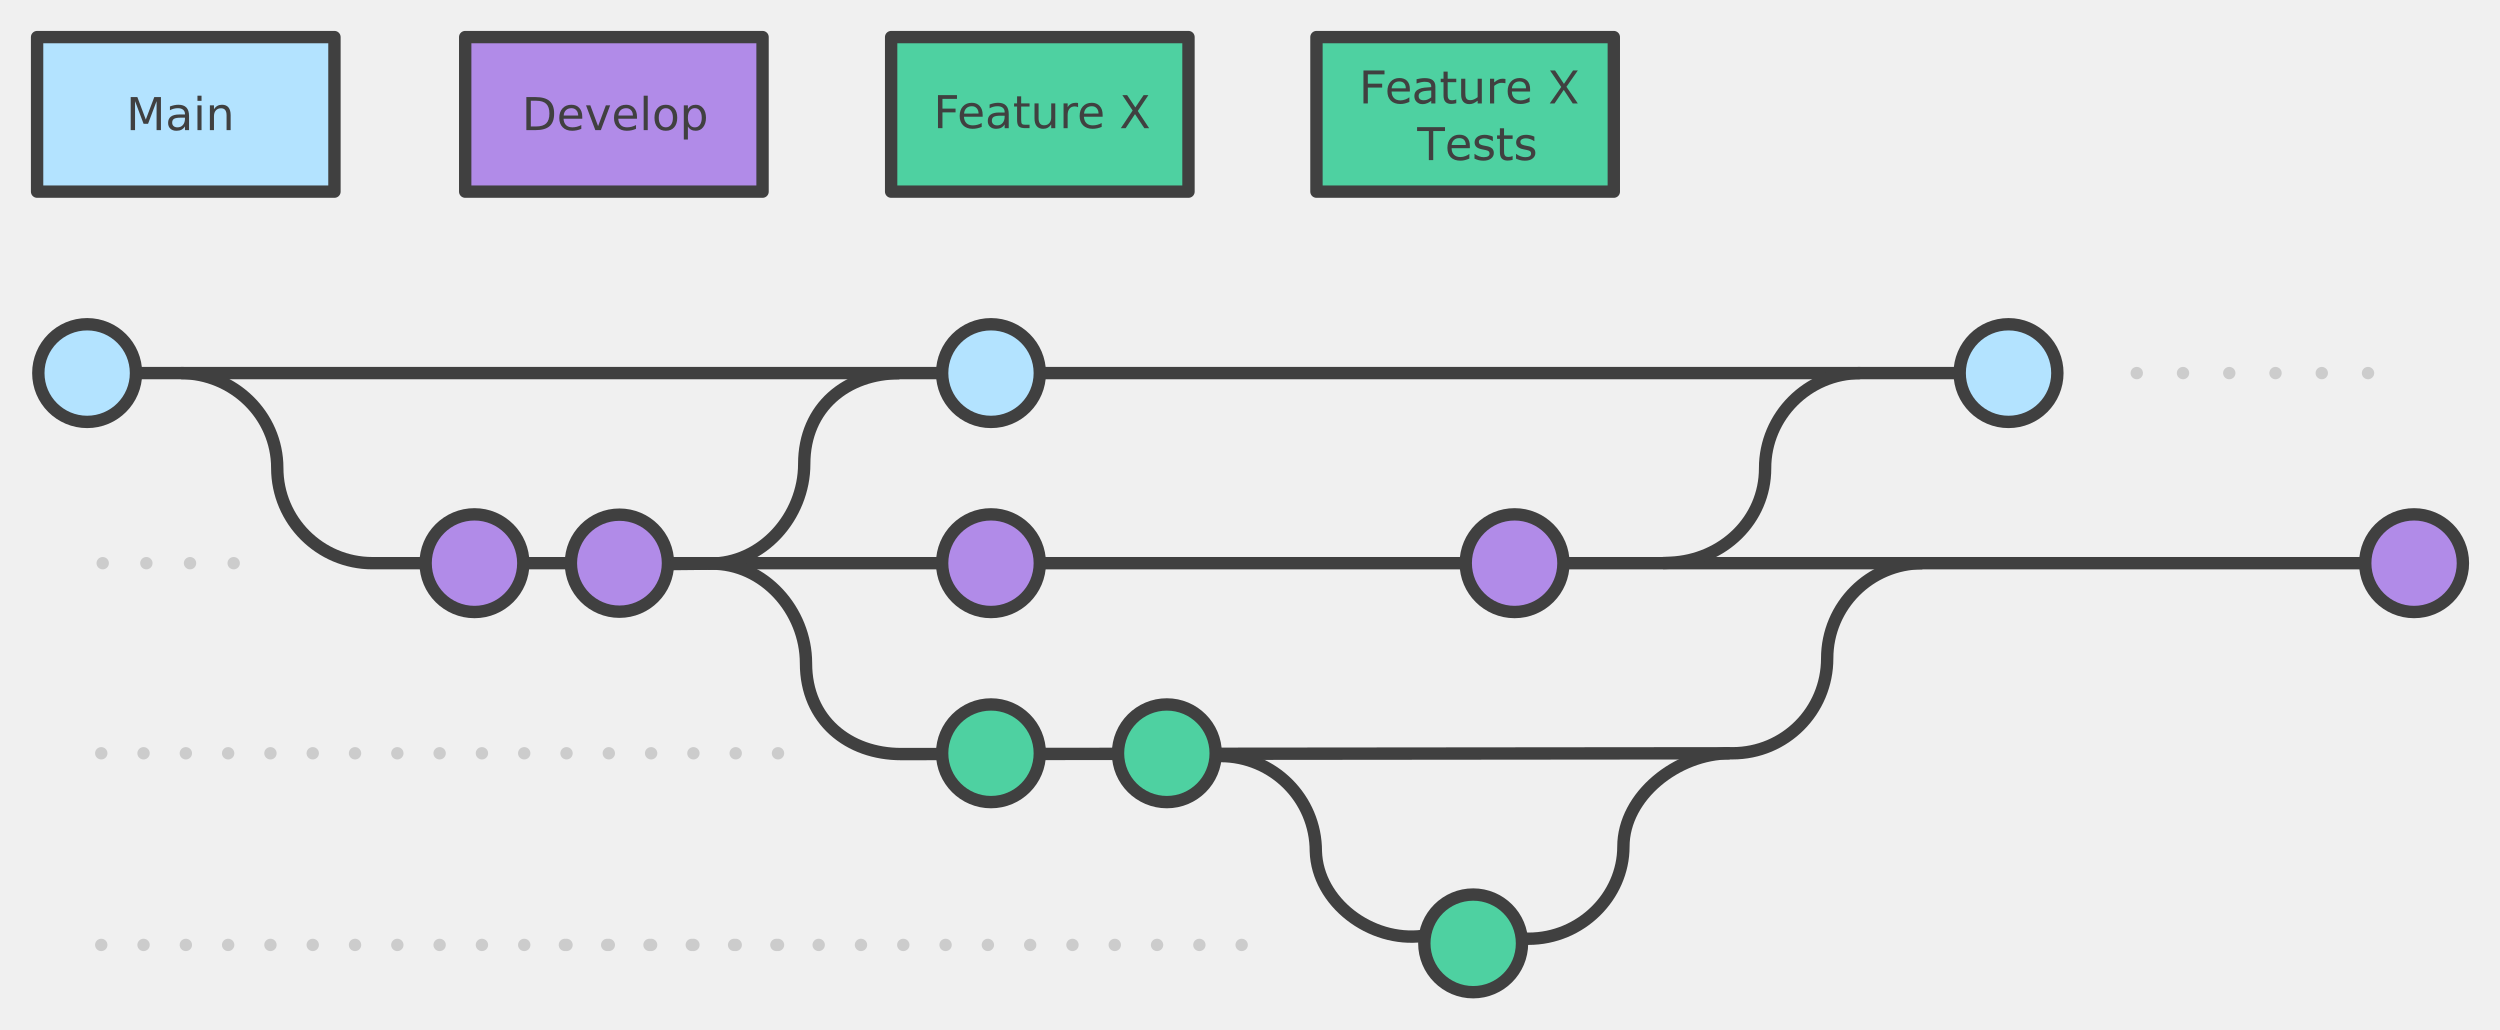
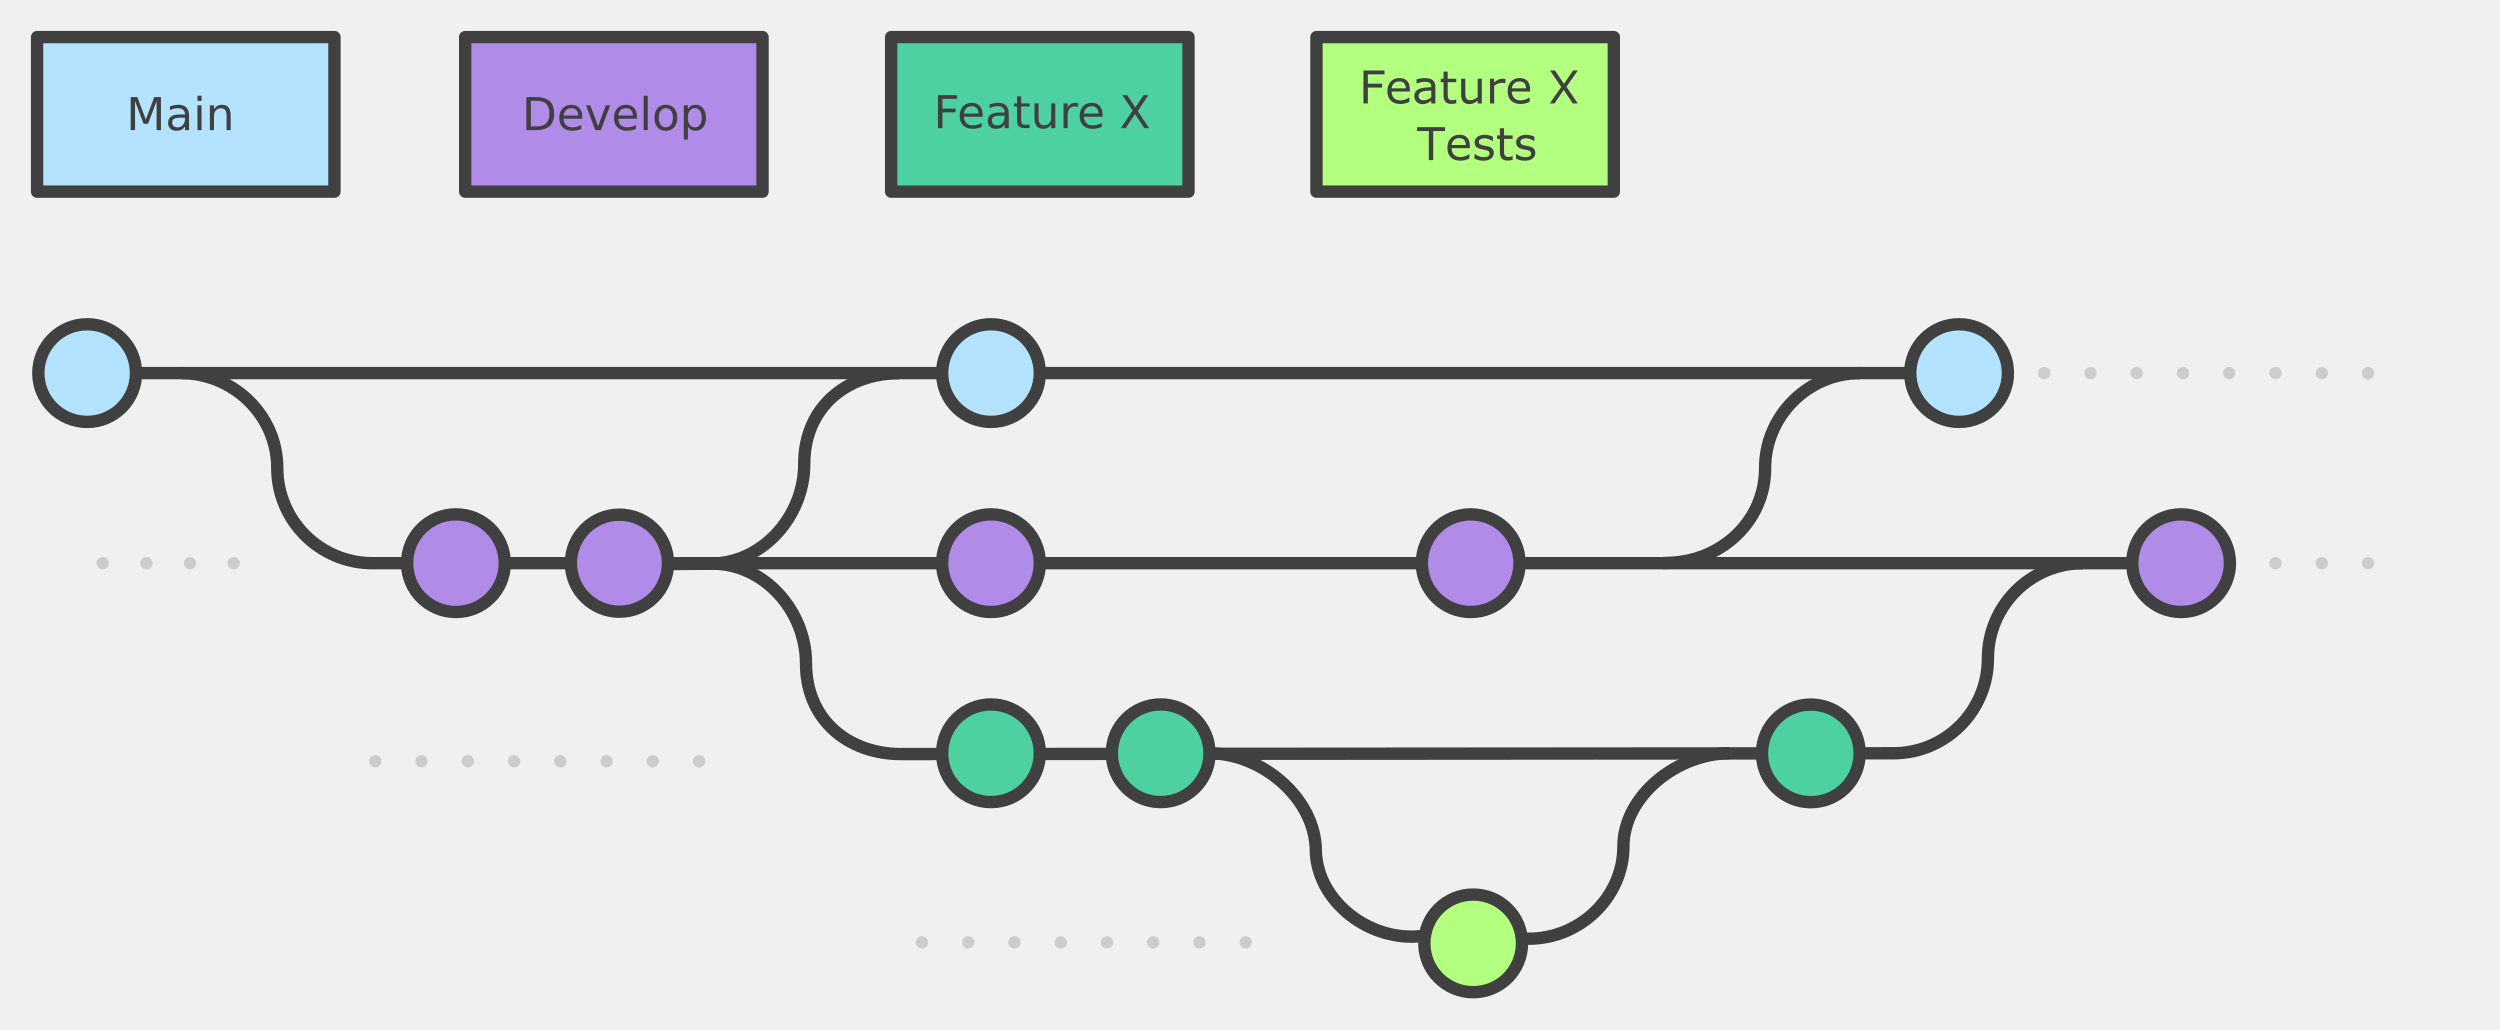
<svg xmlns="http://www.w3.org/2000/svg" viewBox="0 0 808.8 333" id="svg3502" version="1.1" width="808.8" height="333">
  <defs id="defs3610" />
  <style id="style3504">.st0{display:none;} .st1{display:inline;} .st2{fill:#FFFFFF;} .st3{fill:none;stroke:#9882CE;stroke-width:4;stroke-miterlimit:10;} .st4{fill:#FFFFFF;stroke:#404040;stroke-width:4;stroke-linecap:round;stroke-linejoin:round;stroke-miterlimit:10;} .st5{fill:#FFFFFF;stroke:#404040;stroke-width:4;stroke-miterlimit:10;} .st6{fill:#B3E3FF;stroke:#404040;stroke-width:4;stroke-miterlimit:10;} .st7{fill:#B18BE8;stroke:#404040;stroke-width:4;stroke-miterlimit:10;} .st8{fill:#FFFFFF;stroke:#404040;stroke-width:6;stroke-miterlimit:10;} .st9{fill:#B3E3FF;stroke:#404040;stroke-width:6;stroke-miterlimit:10;} .st10{fill:#404040;} .st11{fill:none;stroke:#404040;stroke-width:4;stroke-linecap:round;stroke-linejoin:round;stroke-miterlimit:10;} .st12{fill:#B18BE8;stroke:#404040;stroke-width:4;stroke-linecap:round;stroke-linejoin:round;stroke-miterlimit:10;} .st13{fill:#444444;} .st14{fill:none;stroke:#404040;stroke-width:4;stroke-miterlimit:10;} .st15{fill:#4ED1A1;stroke:#404040;stroke-width:4;stroke-miterlimit:10;} .st16{fill:none;stroke:#CCCCCC;stroke-width:7;stroke-linecap:round;stroke-linejoin:round;stroke-miterlimit:10;} .st17{fill:#FFFFFF;stroke:#CCCCCC;stroke-width:7;stroke-linecap:round;stroke-linejoin:round;stroke-miterlimit:10;} .st18{fill:none;stroke:#404040;stroke-width:7;stroke-miterlimit:10;} .st19{fill:#B3E3FF;stroke:#404040;stroke-width:7;stroke-miterlimit:10;} .st20{fill:none;stroke:#CCCCCC;stroke-width:8;stroke-linecap:round;stroke-miterlimit:10;} .st21{fill:none;stroke:#404040;stroke-width:8;stroke-linecap:round;stroke-miterlimit:10;} .st22{fill:#FFFFFF;stroke:#404040;stroke-width:4;stroke-linejoin:round;stroke-miterlimit:10;} .st23{fill:#B3E3FF;stroke:#404040;stroke-width:4;stroke-linejoin:round;stroke-miterlimit:10;} .st24{fill:none;stroke:#CCCCCC;stroke-linecap:round;stroke-linejoin:round;stroke-miterlimit:10;} .st25{fill:#999999;} .st26{fill:#4ED1A1;stroke:#404040;stroke-width:4;stroke-linecap:round;stroke-linejoin:round;stroke-miterlimit:10;} .st27{fill:#4CD3D6;stroke:#404040;stroke-width:4;stroke-linejoin:round;stroke-miterlimit:10;} .st28{fill:none;stroke:#59AFE1;stroke-width:4;stroke-miterlimit:10;} .st29{fill:#59AFE1;stroke:#404040;stroke-width:4;stroke-linejoin:round;stroke-miterlimit:10;} .st30{fill:none;stroke:#404040;stroke-width:8;stroke-linecap:round;stroke-linejoin:round;stroke-miterlimit:10;stroke-dasharray:0,30;} .st31{fill:#FFFFFF;stroke:#59AFE1;stroke-width:4;stroke-miterlimit:10;} .st32{fill:#FC8363;stroke:#404040;stroke-width:4;stroke-linecap:round;stroke-linejoin:round;stroke-miterlimit:10;} .st33{fill:#CCCCCC;stroke:#404040;stroke-width:4;stroke-miterlimit:10;} .st34{fill:#FFFFFF;stroke:#6693ED;stroke-width:4;stroke-miterlimit:10;} .st35{fill:none;stroke:#A97CDD;stroke-width:4;stroke-linecap:round;stroke-linejoin:round;stroke-miterlimit:10;} .st36{fill:none;stroke:#B3E3FF;stroke-width:4;stroke-linecap:round;stroke-linejoin:round;stroke-miterlimit:10;} .st37{fill:none;stroke:#4ED1A1;stroke-width:4;stroke-linecap:round;stroke-miterlimit:10;} .st38{fill:none;stroke:#4ED1A1;stroke-width:4;stroke-linecap:round;stroke-linejoin:round;stroke-miterlimit:10;} .st39{fill:#E24B88;stroke:#404040;stroke-width:4;stroke-linecap:round;stroke-linejoin:round;stroke-miterlimit:10;} .st40{fill:none;stroke:#DEEFF8;stroke-width:4;stroke-miterlimit:10;} .st41{fill:none;stroke:#CCCCCC;stroke-width:4;stroke-linecap:round;stroke-linejoin:round;} .st42{fill:none;stroke:#CCCCCC;stroke-width:4;stroke-linecap:round;stroke-linejoin:round;stroke-dasharray:0,14.305;} .st43{fill:none;stroke:#CCCCCC;stroke-width:4;stroke-linecap:round;stroke-linejoin:round;stroke-dasharray:0,14.169;} .st44{fill:none;stroke:#CCCCCC;stroke-width:4;stroke-linecap:round;stroke-linejoin:round;stroke-dasharray:0,13.979;} .st45{fill:none;stroke:#CCCCCC;stroke-width:4;stroke-linecap:round;stroke-linejoin:round;stroke-dasharray:0,14.788;} .st46{fill:none;stroke:#CCCCCC;stroke-width:4;stroke-linecap:round;stroke-linejoin:round;stroke-dasharray:0,14.963;} .st47{fill:#B3E3FF;stroke:#404040;stroke-width:4;stroke-linecap:round;stroke-linejoin:round;stroke-miterlimit:10;} .st48{fill:none;stroke:#CCCCCC;stroke-width:4;stroke-linecap:round;stroke-linejoin:round;stroke-dasharray:0,12.543;} .st49{fill:none;stroke:#CCCCCC;stroke-width:4;stroke-linecap:round;stroke-linejoin:round;stroke-dasharray:0,13.684;} .st50{fill:none;stroke:#CCCCCC;stroke-width:4;stroke-linecap:round;stroke-linejoin:round;stroke-dasharray:0,13.772;} .st51{fill:none;stroke:#CCCCCC;stroke-width:4;stroke-linecap:round;stroke-linejoin:round;stroke-dasharray:0,13.649;} .st52{fill:none;stroke:#CCCCCC;stroke-width:4;stroke-linecap:round;stroke-linejoin:round;stroke-dasharray:0,13.907;} .st53{fill:#4CD3D6;stroke:#404040;stroke-width:4;stroke-linecap:round;stroke-linejoin:round;stroke-miterlimit:10;} .st54{fill:none;stroke:#CCCCCC;stroke-width:4;stroke-linecap:round;stroke-linejoin:round;stroke-dasharray:0,14.986;} .st55{fill:none;stroke:#CCCCCC;stroke-width:4;stroke-linecap:round;stroke-linejoin:round;stroke-dasharray:0,14.012;} .st56{fill:none;stroke:#CCCCCC;stroke-width:4;stroke-linecap:round;stroke-linejoin:round;stroke-dasharray:0,14.124;} .st57{fill:none;} .st58{fill:#FFFFFF;stroke:#404040;stroke-width:7;stroke-linecap:round;stroke-linejoin:round;stroke-miterlimit:10;} .st59{fill:#59AFE1;stroke:#404040;stroke-width:7;stroke-linejoin:round;stroke-miterlimit:10;} .st60{fill:#E24B88;stroke:#404040;stroke-width:7;stroke-linecap:round;stroke-linejoin:round;stroke-miterlimit:10;} .st61{fill:none;stroke:#404040;stroke-width:7;stroke-linecap:round;stroke-linejoin:round;stroke-miterlimit:10;} .st62{fill:none;stroke:#CCCCCC;stroke-width:4;stroke-linecap:round;stroke-linejoin:round;stroke-miterlimit:10;} .st63{fill:#FFFFFF;stroke:#CCCCCC;stroke-width:4;stroke-linecap:round;stroke-linejoin:round;stroke-miterlimit:10;} .st64{fill:#F5F5F5;} .st65{fill:#3873AE;} .st66{fill:#75706C;} .st67{fill:none;stroke:#B3E3FF;stroke-width:4;stroke-miterlimit:10;} .st68{fill:#6F6F6F;} .st69{fill:none;stroke:#6F6F6F;stroke-width:2;stroke-miterlimit:10;} .st70{fill:none;stroke:#6F6F6F;stroke-width:3;stroke-miterlimit:10;}</style>
  <path class="st12" d="m 150.5,12 h 96.2 v 50 h -96.2 z" id="path3508" style="fill:#b18be8;stroke:#404040;stroke-width:4;stroke-linecap:round;stroke-linejoin:round;stroke-miterlimit:10" />
  <path class="st47" d="m 12,12 h 96.2 V 62 H 12 Z" id="path3512" style="fill:#b3e3ff;stroke:#404040;stroke-width:4;stroke-linecap:round;stroke-linejoin:round;stroke-miterlimit:10" />
  <path class="st26" d="m 288.3,12 h 96.2 v 50 h -96.2 z" id="path3516" style="fill:#4ed1a1;stroke:#404040;stroke-width:4;stroke-linecap:round;stroke-linejoin:round;stroke-miterlimit:10" />
-   <path class="st26" d="m 425.9,12 h 96.2 v 50 h -96.2 z" id="path3520" style="fill:#4ed1a1;stroke:#404040;stroke-width:4;stroke-linecap:round;stroke-linejoin:round;stroke-miterlimit:10" />
-   <circle class="st15" cx="476.6" cy="305.2" r="15.8" id="circle3528" style="fill:#4ed1a1;stroke:#404040;stroke-width:4;stroke-miterlimit:10" />
-   <path class="st14" d="M 781,182.2 H 216.2" id="path3534" style="fill:none;stroke:#404040;stroke-width:4;stroke-miterlimit:10" />
-   <circle class="st7" cx="490" cy="182.2" r="15.8" id="circle3536" style="fill:#b18be8;stroke:#404040;stroke-width:4;stroke-miterlimit:10" />
+   <path class="st26" d="m 425.9,12 h 96.2 v 50 h -96.2 z" id="path3520" style="fill:#b3ff80;stroke:#404040;stroke-width:4;stroke-linecap:round;stroke-linejoin:round;stroke-miterlimit:10" />
+   <circle class="st15" cx="476.6" cy="305.2" r="15.8" id="circle3528" style="fill:#b3ff80;stroke:#404040;stroke-width:4;stroke-miterlimit:10" />
+   <path class="st14" d="M 703.8,182.2 H 216.2" id="path3534" style="fill:none;stroke:#404040;stroke-width:4;stroke-miterlimit:10" />
+   <circle class="st7" cx="475.8" cy="182.2" r="15.8" id="circle3536" style="fill:#b18be8;stroke:#404040;stroke-width:4;stroke-miterlimit:10" />
  <circle class="st7" cx="320.6" cy="182.2" r="15.8" id="circle3538" style="fill:#b18be8;stroke:#404040;stroke-width:4;stroke-miterlimit:10" />
-   <circle class="st7" cx="781" cy="182.2" r="15.8" id="circle3540" style="fill:#b18be8;stroke:#404040;stroke-width:4;stroke-miterlimit:10" />
+   <circle class="st7" cx="705.628" cy="182.2" r="15.8" id="circle3540" style="fill:#b18be8;stroke:#404040;stroke-width:4;stroke-miterlimit:10" />
  <path class="st56" d="m 75.6,182.2 h -49.5" id="path3550" style="fill:none;stroke:#cccccc;stroke-width:4;stroke-linecap:round;stroke-linejoin:round;stroke-dasharray:0, 14.124" />
-   <path class="st46" d="M 766.1,120.7 H 683.8" id="path3554" style="fill:none;stroke:#cccccc;stroke-width:4;stroke-linecap:round;stroke-linejoin:round;stroke-dasharray:0, 14.963" />
+   <path class="st46" d="M 766.1,120.7 H 658.366" id="path3554" style="fill:none;stroke:#cccccc;stroke-width:4;stroke-linecap:round;stroke-linejoin:round;stroke-dasharray:0, 14.963" />
+   <path class="st46" d="M 766.1,182.2 H 729.523" id="path3554-7" style="fill:none;stroke:#cccccc;stroke-width:4;stroke-linecap:round;stroke-linejoin:round;stroke-dasharray:0, 14.963" />
  <path class="st14" d="M 649.8,120.7 H 44" id="path3560" style="fill:none;stroke:#404040;stroke-width:4;stroke-miterlimit:10" />
  <circle class="st6" cx="28.2" cy="120.7" r="15.8" id="circle3562" style="fill:#b3e3ff;stroke:#404040;stroke-width:4;stroke-miterlimit:10" />
  <circle class="st6" cx="320.6" cy="120.7" r="15.8" id="circle3564" style="fill:#b3e3ff;stroke:#404040;stroke-width:4;stroke-miterlimit:10" />
-   <circle class="st6" cx="649.8" cy="120.7" r="15.8" id="circle3566" style="fill:#b3e3ff;stroke:#404040;stroke-width:4;stroke-miterlimit:10" />
-   <path class="st49" d="M 251.7,243.7 H 25.9" id="path3586" style="fill:none;stroke:#cccccc;stroke-width:4;stroke-linecap:round;stroke-linejoin:round;stroke-dasharray:0, 13.684" />
+   <circle class="st6" cx="633.8" cy="120.7" r="15.8" id="circle3566" style="fill:#b3e3ff;stroke:#404040;stroke-width:4;stroke-miterlimit:10" />
  <path class="st14" d="m 216.2,182.2 h -95.7 c -17,0 -30.8,-13.8 -30.8,-30.8 0,-17 -14.182,-30.7 -31.182,-30.7" id="path3600" style="fill:none;stroke:#404040;stroke-width:4;stroke-miterlimit:10" />
  <circle class="st7" cx="200.4" cy="182.2" r="15.7" id="circle3602" style="fill:#b18be8;stroke:#404040;stroke-width:4;stroke-miterlimit:10" />
-   <circle class="st7" cx="153.5" cy="182.2" r="15.8" id="circle3604" style="fill:#b18be8;stroke:#404040;stroke-width:4;stroke-miterlimit:10" />
+   <circle class="st7" cx="147.5" cy="182.2" r="15.8" id="circle3604" style="fill:#b18be8;stroke:#404040;stroke-width:4;stroke-miterlimit:10" />
  <path class="st14" d="m 216.2,182.2 13.369,0.137 c 16.999,0.175 30.616,-15.229 30.616,-32.229 0,-18.445 13.831,-29.37 30.787,-29.37" id="path3548-3" style="fill:none;stroke:#404040;stroke-width:4;stroke-miterlimit:10" />
  <path class="st14" d="m 537.989,182.169 2.384,-0.101 c 16.985,-0.721 30.7,-13.8 30.673,-30.592 -0.027,-16.792 13.773,-30.775 30.773,-30.775" id="path3548-3-7" style="fill:none;stroke:#404040;stroke-width:4;stroke-miterlimit:10" />
  <g aria-label="Main" style="font-style:normal;font-variant:normal;font-weight:normal;font-stretch:normal;font-size:14.667px;line-height:1.25;font-family:sans-serif;-inkscape-font-specification:'sans-serif, Normal';font-variant-ligatures:normal;font-variant-caps:normal;font-variant-numeric:normal;fill:#404040;fill-opacity:1;stroke:none" id="text4045" transform="translate(-14,-12)">
    <path d="m 56.284,43.409 h 2.156 l 2.729,7.276 2.743,-7.276 h 2.156 v 10.692 h -1.411 v -9.389 l -2.757,7.333 h -1.454 l -2.757,-7.333 v 9.389 h -1.404 z" style="font-style:normal;font-variant:normal;font-weight:normal;font-stretch:normal;font-size:14.667px;font-family:sans-serif;-inkscape-font-specification:'sans-serif, Normal';font-variant-ligatures:normal;font-variant-caps:normal;font-variant-numeric:normal;fill:#404040;fill-opacity:1" id="path1831" />
    <path d="m 72.533,50.069 q -1.597,0 -2.213,0.365 -0.616,0.365 -0.616,1.246 0,0.702 0.458,1.117 0.465,0.408 1.26,0.408 1.096,0 1.755,-0.773 0.666,-0.781 0.666,-2.07 v -0.294 z m 2.628,-0.544 v 4.576 h -1.318 v -1.217 q -0.451,0.73 -1.124,1.081 -0.673,0.344 -1.647,0.344 -1.232,0 -1.962,-0.688 -0.723,-0.695 -0.723,-1.855 0,-1.354 0.902,-2.041 0.91,-0.688 2.707,-0.688 h 1.848 v -0.129 q 0,-0.91 -0.602,-1.404 -0.594,-0.501 -1.676,-0.501 -0.688,0 -1.339,0.165 -0.652,0.165 -1.253,0.494 v -1.217 q 0.723,-0.279 1.404,-0.415 0.68,-0.143 1.325,-0.143 1.74,0 2.6,0.902 0.859,0.902 0.859,2.736 z" style="font-style:normal;font-variant:normal;font-weight:normal;font-stretch:normal;font-size:14.667px;font-family:sans-serif;-inkscape-font-specification:'sans-serif, Normal';font-variant-ligatures:normal;font-variant-caps:normal;font-variant-numeric:normal;fill:#404040;fill-opacity:1" id="path1833" />
    <path d="m 77.883,46.08 h 1.318 v 8.021 h -1.318 z m 0,-3.122 h 1.318 v 1.669 h -1.318 z" style="font-style:normal;font-variant:normal;font-weight:normal;font-stretch:normal;font-size:14.667px;font-family:sans-serif;-inkscape-font-specification:'sans-serif, Normal';font-variant-ligatures:normal;font-variant-caps:normal;font-variant-numeric:normal;fill:#404040;fill-opacity:1" id="path1835" />
    <path d="m 88.618,49.26 v 4.841 H 87.3 V 49.303 q 0,-1.139 -0.444,-1.704 -0.444,-0.566 -1.332,-0.566 -1.067,0 -1.683,0.68 -0.616,0.68 -0.616,1.855 v 4.533 h -1.325 v -8.021 h 1.325 v 1.246 q 0.473,-0.723 1.11,-1.081 0.645,-0.358 1.482,-0.358 1.382,0 2.091,0.859 0.709,0.852 0.709,2.514 z" style="font-style:normal;font-variant:normal;font-weight:normal;font-stretch:normal;font-size:14.667px;font-family:sans-serif;-inkscape-font-specification:'sans-serif, Normal';font-variant-ligatures:normal;font-variant-caps:normal;font-variant-numeric:normal;fill:#404040;fill-opacity:1" id="path1837" />
  </g>
  <g aria-label="Feature X" style="font-style:normal;font-variant:normal;font-weight:normal;font-stretch:normal;font-size:14.667px;line-height:1.25;font-family:sans-serif;-inkscape-font-specification:'sans-serif, Normal';font-variant-ligatures:normal;font-variant-caps:normal;font-variant-numeric:normal;fill:#404040;fill-opacity:1;stroke:none" id="text13262" transform="translate(-14,-12)">
    <path d="m 317.455,42.773 h 6.145 v 1.217 h -4.698 v 3.151 h 4.24 v 1.217 h -4.24 v 5.106 h -1.447 z" id="path1814" />
    <path d="m 331.907,49.125 v 0.645 h -6.059 q 0.086,1.361 0.816,2.077 0.738,0.709 2.048,0.709 0.759,0 1.468,-0.186 0.716,-0.186 1.418,-0.559 v 1.246 q -0.709,0.301 -1.454,0.458 -0.745,0.158 -1.511,0.158 -1.919,0 -3.044,-1.117 -1.117,-1.117 -1.117,-3.022 0,-1.969 1.06,-3.122 1.067,-1.16 2.872,-1.16 1.619,0 2.557,1.046 0.945,1.038 0.945,2.829 z m -1.318,-0.387 q -0.014,-1.081 -0.609,-1.726 -0.587,-0.645 -1.561,-0.645 -1.103,0 -1.769,0.623 -0.659,0.623 -0.759,1.755 z" id="path1816" />
    <path d="m 337.715,49.433 q -1.597,0 -2.213,0.365 -0.616,0.365 -0.616,1.246 0,0.702 0.458,1.117 0.466,0.408 1.26,0.408 1.096,0 1.755,-0.773 0.666,-0.781 0.666,-2.07 v -0.294 z m 2.628,-0.544 v 4.576 h -1.318 v -1.217 q -0.451,0.73 -1.124,1.081 -0.673,0.344 -1.647,0.344 -1.232,0 -1.962,-0.688 -0.723,-0.695 -0.723,-1.855 0,-1.354 0.902,-2.041 0.91,-0.688 2.707,-0.688 h 1.848 v -0.129 q 0,-0.91 -0.602,-1.404 -0.594,-0.501 -1.676,-0.501 -0.688,0 -1.339,0.165 -0.652,0.165 -1.253,0.494 v -1.217 q 0.723,-0.279 1.404,-0.415 0.68,-0.143 1.325,-0.143 1.74,0 2.6,0.902 0.859,0.902 0.859,2.736 z" id="path1818" />
    <path d="m 344.368,43.167 v 2.277 h 2.714 v 1.024 h -2.714 v 4.354 q 0,0.981 0.265,1.26 0.272,0.279 1.096,0.279 h 1.354 v 1.103 h -1.354 q -1.525,0 -2.105,-0.566 -0.58,-0.573 -0.58,-2.077 v -4.354 h -0.967 V 45.444 h 0.967 v -2.277 z" id="path1820" />
    <path d="m 348.686,50.3 v -4.855 h 1.318 v 4.805 q 0,1.139 0.444,1.712 0.444,0.566 1.332,0.566 1.067,0 1.683,-0.68 0.623,-0.68 0.623,-1.855 V 45.444 h 1.318 v 8.021 h -1.318 v -1.232 q -0.48,0.73 -1.117,1.089 -0.63,0.351 -1.468,0.351 -1.382,0 -2.098,-0.859 -0.716,-0.859 -0.716,-2.514 z m 3.316,-5.049 z" id="path1822" />
    <path d="m 362.78,46.676 q -0.222,-0.129 -0.487,-0.186 -0.258,-0.064 -0.573,-0.064 -1.117,0 -1.719,0.73 -0.594,0.723 -0.594,2.084 v 4.225 h -1.325 V 45.444 h 1.325 v 1.246 q 0.415,-0.73 1.081,-1.081 0.666,-0.358 1.618,-0.358 0.136,0 0.301,0.021 0.165,0.014 0.365,0.05 z" id="path1824" />
    <path d="m 370.722,49.125 v 0.645 h -6.059 q 0.086,1.361 0.816,2.077 0.738,0.709 2.048,0.709 0.759,0 1.468,-0.186 0.716,-0.186 1.418,-0.559 v 1.246 q -0.709,0.301 -1.454,0.458 -0.745,0.158 -1.511,0.158 -1.919,0 -3.044,-1.117 -1.117,-1.117 -1.117,-3.022 0,-1.969 1.06,-3.122 1.067,-1.16 2.872,-1.16 1.618,0 2.557,1.046 0.945,1.038 0.945,2.829 z m -1.318,-0.387 q -0.014,-1.081 -0.609,-1.726 -0.587,-0.645 -1.561,-0.645 -1.103,0 -1.769,0.623 -0.659,0.623 -0.759,1.755 z" id="path1826" />
    <path d="m 377.096,42.773 h 1.554 l 2.657,3.975 2.671,-3.975 h 1.554 l -3.438,5.135 3.667,5.557 h -1.554 l -3.008,-4.548 -3.029,4.548 h -1.561 l 3.817,-5.708 z" id="path1828" />
  </g>
  <g aria-label="Feature X  Tests" id="text15850" style="font-size:14.667px;line-height:1.25;-inkscape-font-specification:'sans-serif, Normal';text-align:center;text-anchor:middle;fill:#404040" transform="translate(10,10)">
    <path d="m 437.916,14.062 h -5.393 v 3.008 h 4.633 v 1.26 h -4.633 v 5.135 h -1.418 V 12.802 h 6.811 z" id="path44374" />
    <path d="m 446.116,19.605 h -5.894 q 0,0.738 0.222,1.289 0.222,0.544 0.609,0.895 0.372,0.344 0.881,0.516 0.516,0.172 1.132,0.172 0.816,0 1.64,-0.322 0.831,-0.329 1.182,-0.645 h 0.072 v 1.468 q -0.68,0.286 -1.389,0.48 -0.709,0.193 -1.49,0.193 -1.991,0 -3.108,-1.074 -1.117,-1.081 -1.117,-3.065 0,-1.962 1.067,-3.115 1.074,-1.153 2.822,-1.153 1.619,0 2.492,0.945 0.881,0.945 0.881,2.686 z m -1.311,-1.031 q -0.007,-1.06 -0.537,-1.64 -0.523,-0.58 -1.597,-0.58 -1.081,0 -1.726,0.637 -0.637,0.637 -0.723,1.583 z" id="path44376" />
    <path d="m 454.373,23.465 h -1.339 v -0.852 q -0.179,0.122 -0.487,0.344 -0.301,0.215 -0.587,0.344 -0.337,0.165 -0.773,0.272 -0.437,0.115 -1.024,0.115 -1.081,0 -1.833,-0.716 -0.752,-0.716 -0.752,-1.826 0,-0.91 0.387,-1.468 0.394,-0.566 1.117,-0.888 0.73,-0.322 1.755,-0.437 1.024,-0.115 2.199,-0.172 v -0.208 q 0,-0.458 -0.165,-0.759 -0.158,-0.301 -0.458,-0.473 -0.286,-0.165 -0.688,-0.222 -0.401,-0.057 -0.838,-0.057 -0.53,0 -1.182,0.143 -0.652,0.136 -1.346,0.401 h -0.072 v -1.368 q 0.394,-0.107 1.139,-0.236 0.745,-0.129 1.468,-0.129 0.845,0 1.468,0.143 0.63,0.136 1.089,0.473 0.451,0.329 0.688,0.852 0.236,0.523 0.236,1.296 z m -1.339,-1.969 V 19.268 q -0.616,0.036 -1.454,0.107 -0.831,0.072 -1.318,0.208 -0.58,0.165 -0.938,0.516 -0.358,0.344 -0.358,0.952 0,0.688 0.415,1.038 0.415,0.344 1.268,0.344 0.709,0 1.296,-0.272 0.587,-0.279 1.089,-0.666 z" id="path44378" />
    <path d="m 461.134,23.394 q -0.38,0.1 -0.831,0.165 -0.444,0.064 -0.795,0.064 -1.225,0 -1.862,-0.659 -0.637,-0.659 -0.637,-2.113 V 16.597 h -0.909 v -1.132 h 0.909 v -2.299 h 1.346 v 2.299 h 2.779 v 1.132 h -2.779 v 3.645 q 0,0.63 0.029,0.988 0.029,0.351 0.201,0.659 0.158,0.286 0.43,0.423 0.279,0.129 0.845,0.129 0.329,0 0.688,-0.093 0.358,-0.1 0.516,-0.165 h 0.072 z" id="path44380" />
    <path d="m 469.398,23.465 h -1.346 v -0.888 q -0.68,0.537 -1.303,0.824 -0.623,0.286 -1.375,0.286 -1.26,0 -1.962,-0.766 -0.702,-0.773 -0.702,-2.263 v -5.192 h 1.346 v 4.555 q 0,0.609 0.057,1.046 0.057,0.43 0.243,0.738 0.193,0.315 0.501,0.458 0.308,0.143 0.895,0.143 0.523,0 1.139,-0.272 0.623,-0.272 1.16,-0.695 v -5.973 h 1.346 z" id="path44382" />
    <path d="m 477.039,16.934 h -0.072 q -0.301,-0.072 -0.587,-0.1 -0.279,-0.036 -0.666,-0.036 -0.623,0 -1.203,0.279 -0.58,0.272 -1.117,0.709 v 5.679 h -1.346 v -7.999 h 1.346 V 16.647 q 0.802,-0.645 1.411,-0.91 0.616,-0.272 1.253,-0.272 0.351,0 0.508,0.021 0.158,0.014 0.473,0.064 z" id="path44384" />
    <path d="m 485.017,19.605 h -5.894 q 0,0.738 0.222,1.289 0.222,0.544 0.609,0.895 0.372,0.344 0.881,0.516 0.516,0.172 1.132,0.172 0.816,0 1.64,-0.322 0.831,-0.329 1.182,-0.645 h 0.072 v 1.468 q -0.68,0.286 -1.389,0.48 -0.709,0.193 -1.49,0.193 -1.991,0 -3.108,-1.074 -1.117,-1.081 -1.117,-3.065 0,-1.962 1.067,-3.115 1.074,-1.153 2.822,-1.153 1.618,0 2.492,0.945 0.881,0.945 0.881,2.686 z m -1.311,-1.031 q -0.007,-1.06 -0.537,-1.64 -0.523,-0.58 -1.597,-0.58 -1.081,0 -1.726,0.637 -0.637,0.637 -0.723,1.583 z" id="path44386" />
    <path d="m 500.457,12.802 -3.681,5.271 3.674,5.393 h -1.64 l -2.908,-4.39 -2.979,4.39 h -1.547 l 3.717,-5.328 -3.631,-5.335 h 1.633 l 2.872,4.333 2.936,-4.333 z" id="path44388" />
    <path d="m 457.488,32.395 h -3.81 V 41.798 h -1.418 v -9.403 h -3.81 v -1.26 h 9.038 z" id="path44390" />
    <path d="m 465.524,37.938 h -5.894 q 0,0.738 0.222,1.289 0.222,0.544 0.609,0.895 0.372,0.344 0.881,0.516 0.516,0.172 1.132,0.172 0.816,0 1.64,-0.322 0.831,-0.329 1.182,-0.645 h 0.072 v 1.468 q -0.68,0.286 -1.389,0.48 -0.709,0.193 -1.49,0.193 -1.991,0 -3.108,-1.074 -1.117,-1.081 -1.117,-3.065 0,-1.962 1.067,-3.115 1.074,-1.153 2.822,-1.153 1.618,0 2.492,0.945 0.881,0.945 0.881,2.686 z m -1.311,-1.031 q -0.007,-1.06 -0.537,-1.64 -0.523,-0.58 -1.597,-0.58 -1.081,0 -1.726,0.637 -0.637,0.637 -0.723,1.583 z" id="path44392" />
    <path d="m 473.28,39.493 q 0,1.096 -0.909,1.798 -0.902,0.702 -2.471,0.702 -0.888,0 -1.633,-0.208 -0.738,-0.215 -1.239,-0.465 V 39.808 h 0.072 q 0.637,0.48 1.418,0.766 0.781,0.279 1.497,0.279 0.888,0 1.389,-0.286 0.501,-0.286 0.501,-0.902 0,-0.473 -0.272,-0.716 -0.272,-0.243 -1.046,-0.415 -0.286,-0.064 -0.752,-0.15 -0.458,-0.086 -0.838,-0.186 -1.053,-0.279 -1.497,-0.816 -0.437,-0.544 -0.437,-1.332 0,-0.494 0.201,-0.931 0.208,-0.437 0.623,-0.781 0.401,-0.337 1.017,-0.53 0.623,-0.201 1.389,-0.201 0.716,0 1.447,0.179 0.738,0.172 1.225,0.423 v 1.439 h -0.072 q -0.516,-0.38 -1.253,-0.637 -0.738,-0.265 -1.447,-0.265 -0.738,0 -1.246,0.286 -0.508,0.279 -0.508,0.838 0,0.494 0.308,0.745 0.301,0.251 0.974,0.408 0.372,0.086 0.831,0.172 0.466,0.086 0.773,0.158 0.938,0.215 1.447,0.738 0.508,0.53 0.508,1.404 z" id="path44394" />
    <path d="m 479.367,41.727 q -0.38,0.1 -0.831,0.165 -0.444,0.064 -0.795,0.064 -1.225,0 -1.862,-0.659 -0.637,-0.659 -0.637,-2.113 v -4.254 h -0.91 v -1.132 h 0.91 v -2.299 h 1.346 v 2.299 h 2.779 v 1.132 h -2.779 v 3.645 q 0,0.63 0.029,0.988 0.029,0.351 0.201,0.659 0.158,0.286 0.43,0.423 0.279,0.129 0.845,0.129 0.329,0 0.688,-0.093 0.358,-0.1 0.516,-0.165 h 0.072 z" id="path44396" />
    <path d="m 486.714,39.493 q 0,1.096 -0.91,1.798 -0.902,0.702 -2.471,0.702 -0.888,0 -1.633,-0.208 -0.738,-0.215 -1.239,-0.465 V 39.808 h 0.072 q 0.637,0.48 1.418,0.766 0.781,0.279 1.497,0.279 0.888,0 1.389,-0.286 0.501,-0.286 0.501,-0.902 0,-0.473 -0.272,-0.716 -0.272,-0.243 -1.046,-0.415 -0.286,-0.064 -0.752,-0.15 -0.458,-0.086 -0.838,-0.186 -1.053,-0.279 -1.497,-0.816 -0.437,-0.544 -0.437,-1.332 0,-0.494 0.201,-0.931 0.208,-0.437 0.623,-0.781 0.401,-0.337 1.017,-0.53 0.623,-0.201 1.389,-0.201 0.716,0 1.447,0.179 0.738,0.172 1.225,0.423 v 1.439 h -0.072 q -0.516,-0.38 -1.253,-0.637 -0.738,-0.265 -1.447,-0.265 -0.738,0 -1.246,0.286 -0.508,0.279 -0.508,0.838 0,0.494 0.308,0.745 0.301,0.251 0.974,0.408 0.372,0.086 0.831,0.172 0.465,0.086 0.773,0.158 0.938,0.215 1.447,0.738 0.508,0.53 0.508,1.404 z" id="path44398" />
  </g>
-   <path class="st14" d="m 394.9,244.6 c 17,0 30.8,13.8 30.8,30.8 v 0 c 0.497,16.454 17.746,29.565 34.605,27.381" id="path32674" style="fill:none;stroke:#404040;stroke-width:4;stroke-miterlimit:10" />
-   <path id="path32838" style="fill:none;stroke:#cccccc;stroke-width:4;stroke-linecap:round;stroke-linejoin:round;stroke-dasharray:0, 13.684" d="M 401.7,305.7 H 175.9 m 75.8,0 H 25.9" />
+   <path class="st14" d="m 391.3,243.7 c 17,0 34.4,14.7 34.4,31.7 v 0 c 0.497,16.454 17.746,29.565 34.605,27.381" id="path32674" style="fill:none;stroke:#404040;stroke-width:4;stroke-miterlimit:10" />
  <path class="st14" d="m 493.6,303.7 h 0.9 c 17,0 30.7,-13.8 30.705,-29.794 C 525.211,257.504 542.613,243.7 559.6,243.7" id="path40275" style="fill:none;stroke:#404040;stroke-width:4;stroke-miterlimit:10" />
  <g aria-label="Develop" style="font-style:normal;font-variant:normal;font-weight:normal;font-stretch:normal;font-size:14.667px;line-height:1.25;font-family:sans-serif;-inkscape-font-specification:'sans-serif, Normal';font-variant-ligatures:normal;font-variant-caps:normal;font-variant-numeric:normal;fill:#404040;fill-opacity:1;stroke:none" id="text44501" transform="translate(-14,-12)">
    <path d="m 185.731,44.598 v 8.314 h 1.747 q 2.213,0 3.237,-1.003 1.031,-1.003 1.031,-3.165 0,-2.148 -1.031,-3.144 -1.024,-1.003 -3.237,-1.003 z m -1.447,-1.189 h 2.972 q 3.108,0 4.562,1.296 1.454,1.289 1.454,4.039 0,2.764 -1.461,4.061 -1.461,1.296 -4.555,1.296 h -2.972 z" style="font-style:normal;font-variant:normal;font-weight:normal;font-stretch:normal;font-size:14.667px;font-family:sans-serif;-inkscape-font-specification:'sans-serif, Normal';font-variant-ligatures:normal;font-variant-caps:normal;font-variant-numeric:normal;fill:#404040;fill-opacity:1" id="path1799" />
    <path d="m 202.374,49.761 v 0.645 h -6.059 q 0.086,1.361 0.816,2.077 0.738,0.709 2.048,0.709 0.759,0 1.468,-0.186 0.716,-0.186 1.418,-0.559 v 1.246 q -0.709,0.301 -1.454,0.458 -0.745,0.158 -1.511,0.158 -1.919,0 -3.044,-1.117 -1.117,-1.117 -1.117,-3.022 0,-1.969 1.06,-3.122 1.067,-1.16 2.872,-1.16 1.618,0 2.557,1.046 0.945,1.038 0.945,2.829 z m -1.318,-0.387 q -0.014,-1.081 -0.609,-1.726 -0.587,-0.645 -1.561,-0.645 -1.103,0 -1.769,0.623 -0.659,0.623 -0.759,1.755 z" style="font-style:normal;font-variant:normal;font-weight:normal;font-stretch:normal;font-size:14.667px;font-family:sans-serif;-inkscape-font-specification:'sans-serif, Normal';font-variant-ligatures:normal;font-variant-caps:normal;font-variant-numeric:normal;fill:#404040;fill-opacity:1" id="path1801" />
    <path d="m 203.591,46.08 h 1.396 l 2.507,6.732 2.507,-6.732 h 1.396 l -3.008,8.021 h -1.79 z" style="font-style:normal;font-variant:normal;font-weight:normal;font-stretch:normal;font-size:14.667px;font-family:sans-serif;-inkscape-font-specification:'sans-serif, Normal';font-variant-ligatures:normal;font-variant-caps:normal;font-variant-numeric:normal;fill:#404040;fill-opacity:1" id="path1803" />
    <path d="m 220.077,49.761 v 0.645 h -6.059 q 0.086,1.361 0.816,2.077 0.738,0.709 2.048,0.709 0.759,0 1.468,-0.186 0.716,-0.186 1.418,-0.559 v 1.246 q -0.709,0.301 -1.454,0.458 -0.745,0.158 -1.511,0.158 -1.919,0 -3.044,-1.117 -1.117,-1.117 -1.117,-3.022 0,-1.969 1.06,-3.122 1.067,-1.16 2.872,-1.16 1.618,0 2.557,1.046 0.945,1.038 0.945,2.829 z m -1.318,-0.387 q -0.014,-1.081 -0.609,-1.726 -0.587,-0.645 -1.561,-0.645 -1.103,0 -1.769,0.623 -0.659,0.623 -0.759,1.755 z" style="font-style:normal;font-variant:normal;font-weight:normal;font-stretch:normal;font-size:14.667px;font-family:sans-serif;-inkscape-font-specification:'sans-serif, Normal';font-variant-ligatures:normal;font-variant-caps:normal;font-variant-numeric:normal;fill:#404040;fill-opacity:1" id="path1805" />
    <path d="m 222.24,42.958 h 1.318 v 11.143 h -1.318 z" style="font-style:normal;font-variant:normal;font-weight:normal;font-stretch:normal;font-size:14.667px;font-family:sans-serif;-inkscape-font-specification:'sans-serif, Normal';font-variant-ligatures:normal;font-variant-caps:normal;font-variant-numeric:normal;fill:#404040;fill-opacity:1" id="path1807" />
    <path d="m 229.416,47.004 q -1.06,0 -1.676,0.831 -0.616,0.824 -0.616,2.263 0,1.439 0.609,2.27 0.616,0.824 1.683,0.824 1.053,0 1.669,-0.831 0.616,-0.831 0.616,-2.263 0,-1.425 -0.616,-2.256 -0.616,-0.838 -1.669,-0.838 z m 0,-1.117 q 1.719,0 2.7,1.117 0.981,1.117 0.981,3.094 0,1.969 -0.981,3.094 -0.981,1.117 -2.7,1.117 -1.726,0 -2.707,-1.117 -0.974,-1.124 -0.974,-3.094 0,-1.977 0.974,-3.094 0.981,-1.117 2.707,-1.117 z" style="font-style:normal;font-variant:normal;font-weight:normal;font-stretch:normal;font-size:14.667px;font-family:sans-serif;-inkscape-font-specification:'sans-serif, Normal';font-variant-ligatures:normal;font-variant-caps:normal;font-variant-numeric:normal;fill:#404040;fill-opacity:1" id="path1809" />
    <path d="m 236.548,52.898 v 4.254 h -1.325 v -11.072 h 1.325 v 1.217 q 0.415,-0.716 1.046,-1.06 0.637,-0.351 1.518,-0.351 1.461,0 2.37,1.16 0.917,1.16 0.917,3.051 0,1.891 -0.917,3.051 -0.91,1.16 -2.37,1.16 -0.881,0 -1.518,-0.344 -0.63,-0.351 -1.046,-1.067 z m 4.483,-2.8 q 0,-1.454 -0.602,-2.277 -0.594,-0.831 -1.64,-0.831 -1.046,0 -1.647,0.831 -0.594,0.824 -0.594,2.277 0,1.454 0.594,2.285 0.602,0.824 1.647,0.824 1.046,0 1.64,-0.824 0.602,-0.831 0.602,-2.285 z" style="font-style:normal;font-variant:normal;font-weight:normal;font-stretch:normal;font-size:14.667px;font-family:sans-serif;-inkscape-font-specification:'sans-serif, Normal';font-variant-ligatures:normal;font-variant-caps:normal;font-variant-numeric:normal;fill:#404040;fill-opacity:1" id="path1811" />
  </g>
-   <path style="fill:none;stroke:#404040;stroke-width:4;stroke-miterlimit:10" id="path1840" d="m 216.772,182.496 13.369,-0.137 c 16.999,-0.175 30.616,15.229 30.616,32.229 0,18.445 13.831,29.37 30.787,29.37 L 559.6,243.7 h 0.9 c 17,0 30.633,-13.7 30.633,-30.7 0,-17 13.8,-30.8 30.8,-30.8" class="st14" />
+   <path style="fill:none;stroke:#404040;stroke-width:4;stroke-miterlimit:10" id="path1840" d="m 216.772,182.496 13.369,-0.137 c 16.999,-0.175 30.616,15.229 30.616,32.229 0,18.445 13.831,29.37 30.787,29.37 L 611.6,243.7 h 0.9 c 17,0 30.633,-13.7 30.633,-30.7 0,-17 13.8,-30.8 30.8,-30.8" class="st14" />
  <circle class="st15" cx="320.6" cy="243.7" r="15.8" id="circle3544" style="fill:#4ed1a1;stroke:#404040;stroke-width:4;stroke-miterlimit:10" />
-   <circle class="st15" cx="377.5" cy="243.7" r="15.8" id="circle3546" style="fill:#4ed1a1;stroke:#404040;stroke-width:4;stroke-miterlimit:10" />
+   <circle class="st15" cx="375.5" cy="243.7" r="15.8" id="circle3546" style="fill:#4ed1a1;stroke:#404040;stroke-width:4;stroke-miterlimit:10" />
+   <circle class="st15" cx="585.832" cy="243.733" r="15.8" id="circle3546-7" style="fill:#4ed1a1;stroke:#404040;stroke-width:4;stroke-miterlimit:10" />
+   <path class="st46" d="M 226.161,246.287 H 118.427" id="path3554-6" style="fill:none;stroke:#cccccc;stroke-width:4;stroke-linecap:round;stroke-linejoin:round;stroke-dasharray:0, 14.963" />
+   <path class="st46" d="M 403.017,304.879 H 295.283" id="path3554-5" style="fill:none;stroke:#cccccc;stroke-width:4;stroke-linecap:round;stroke-linejoin:round;stroke-dasharray:0, 14.963" />
</svg>
